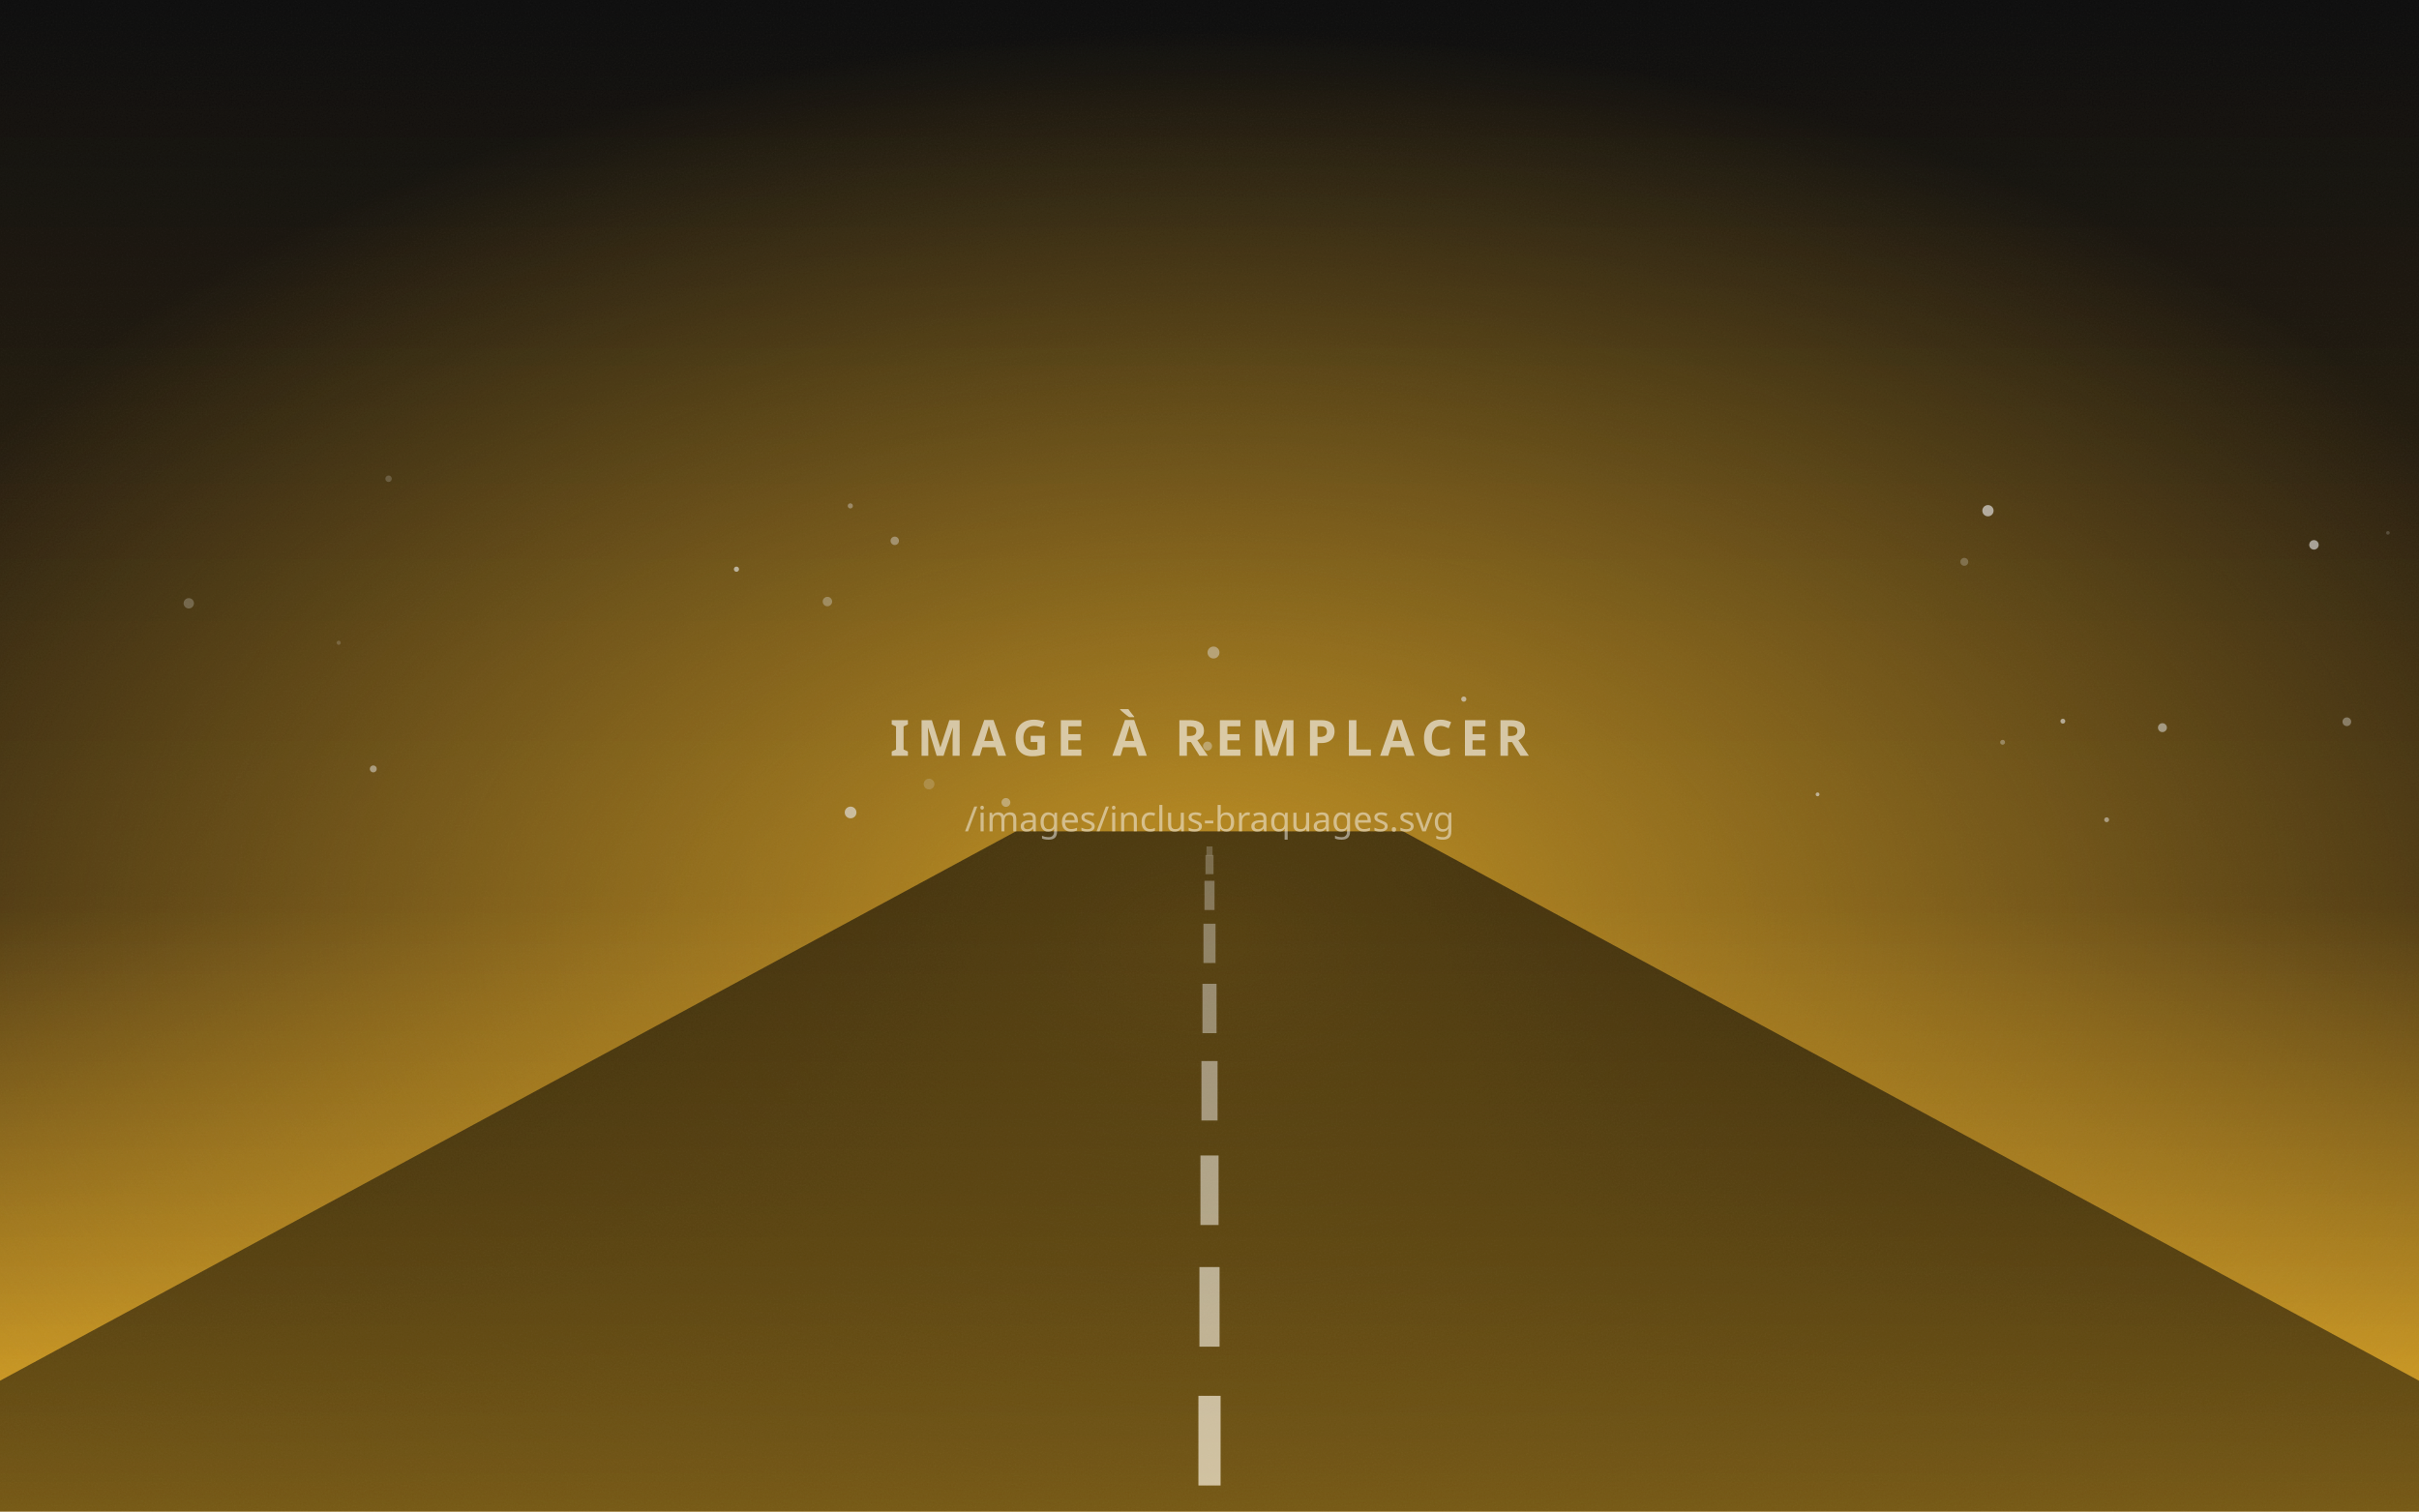
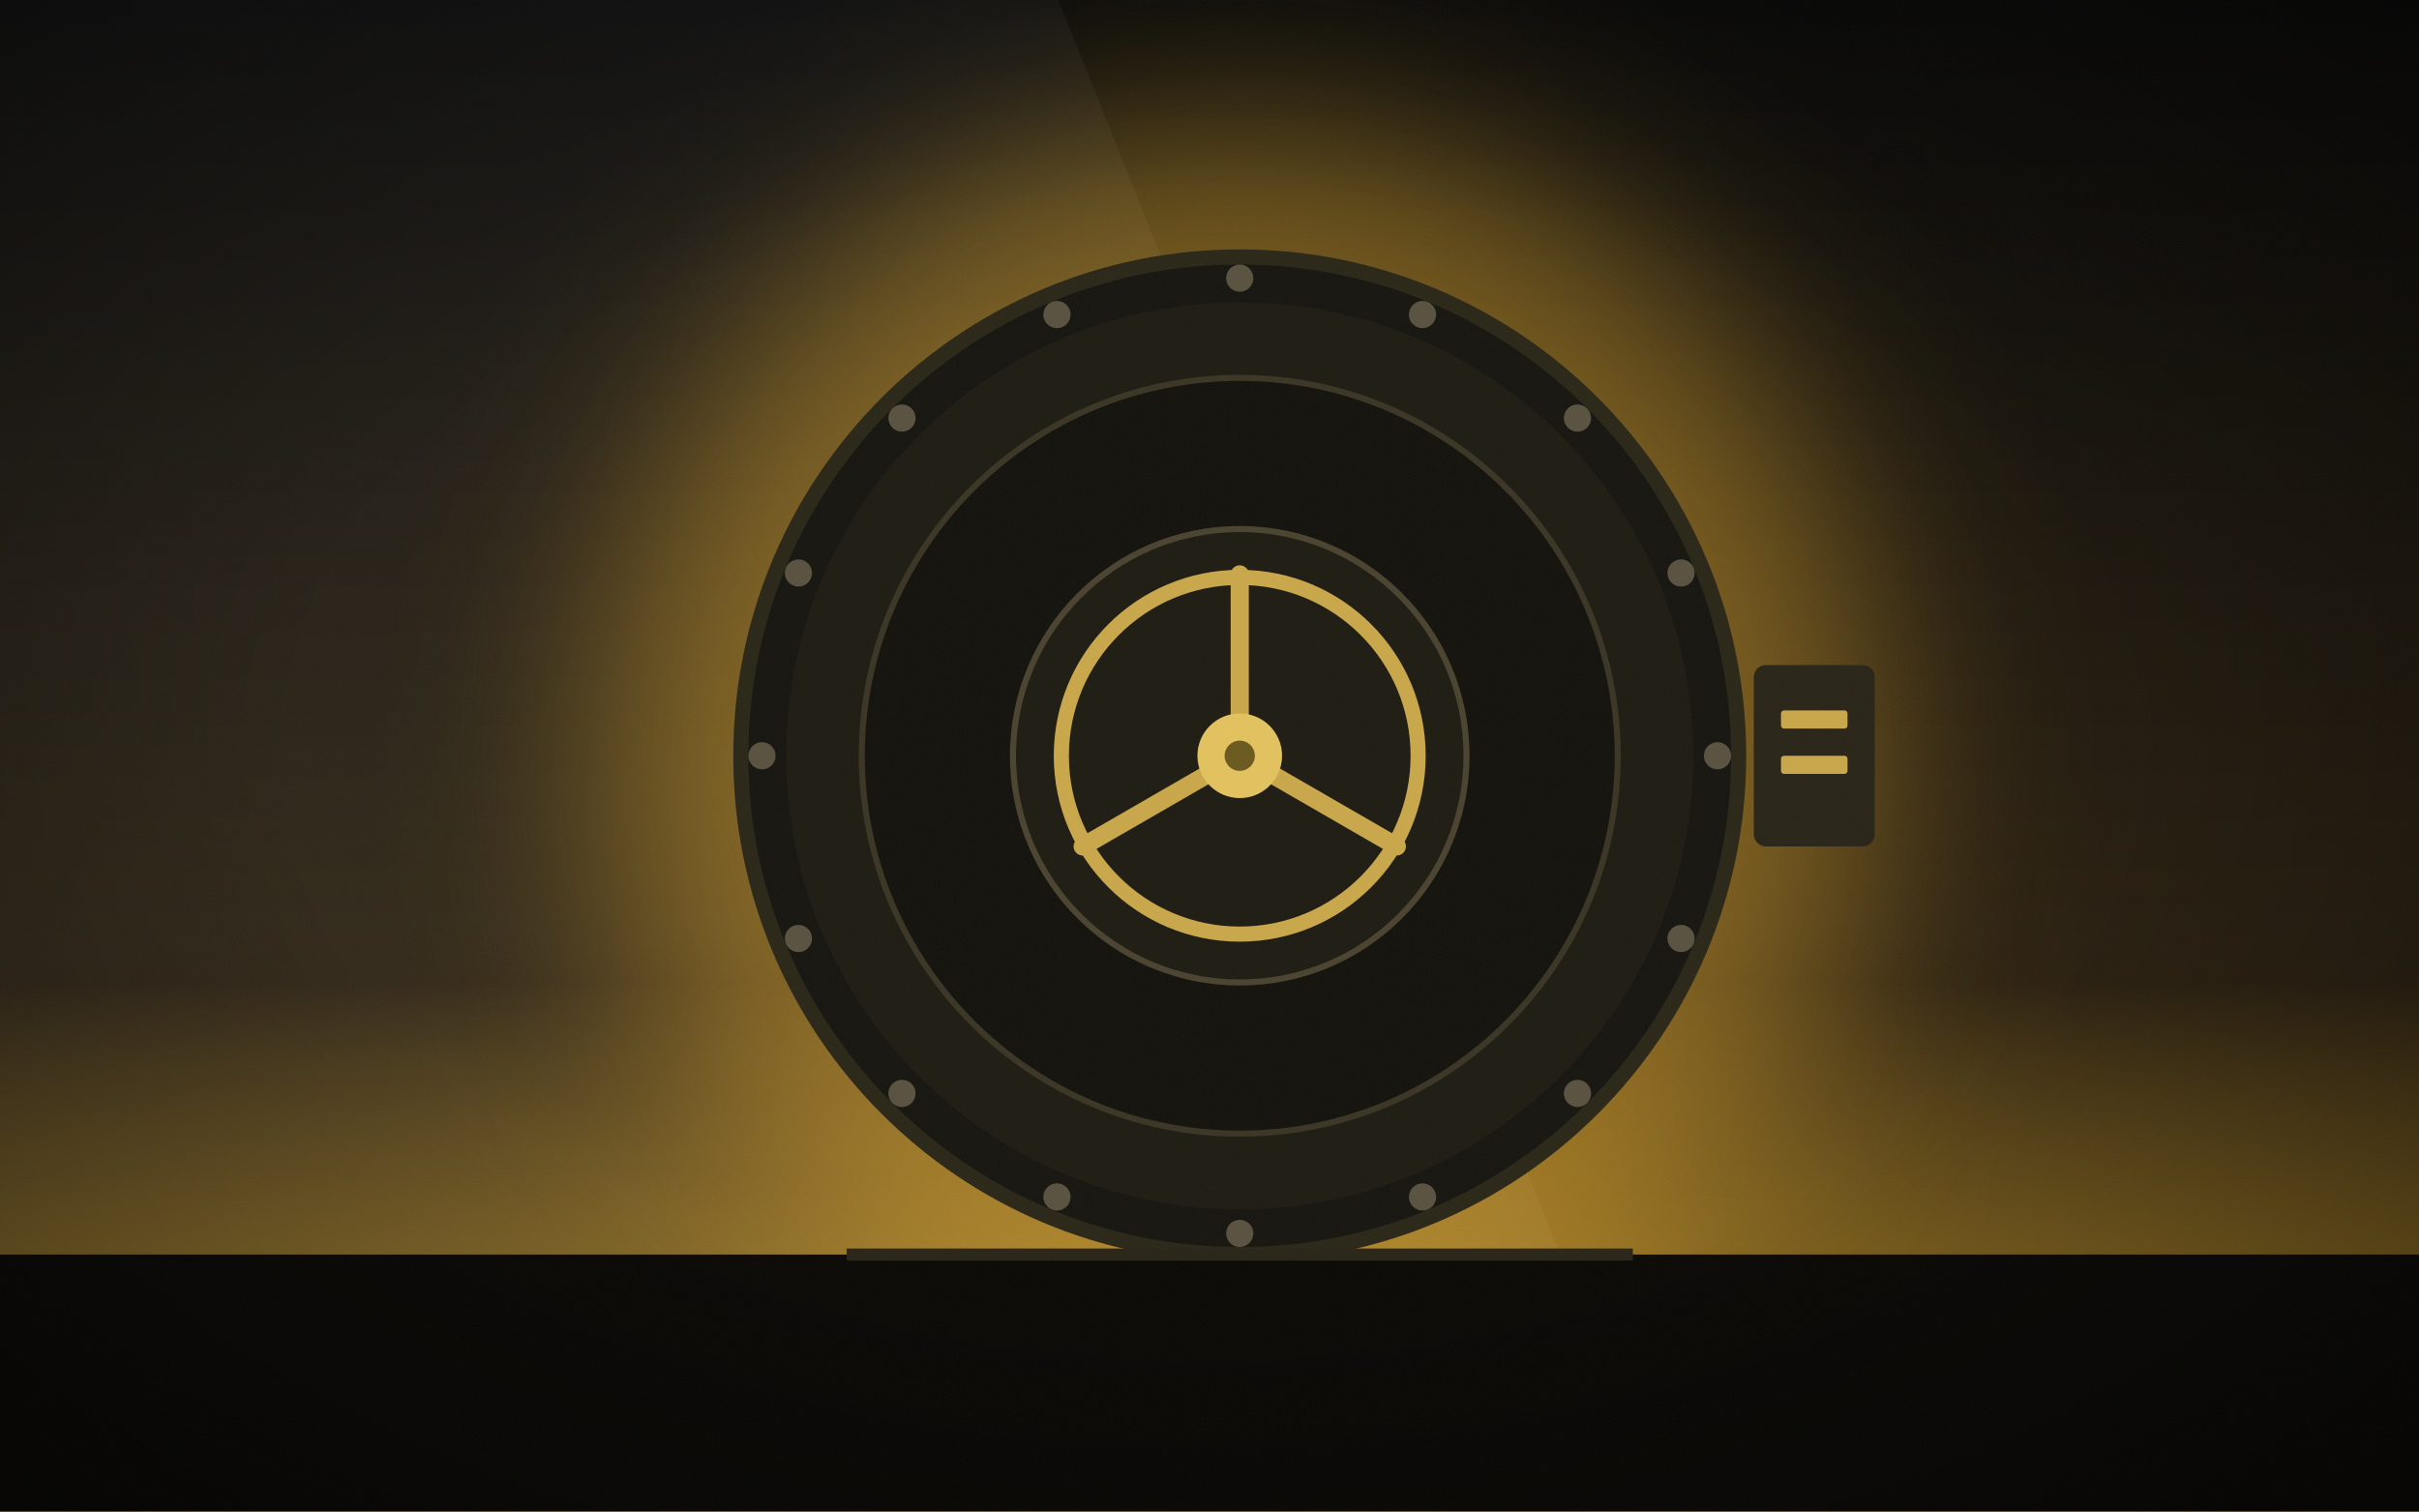
<svg xmlns="http://www.w3.org/2000/svg" width="1600" height="1000" viewBox="0 0 1600 1000">
  <defs>
-     <linearGradient id="g" x1="0" y1="0" x2="0" y2="1">
-       <stop offset="0" stop-color="#0c0c0c" />
-       <stop offset="0.6" stop-color="#3a2a0f" />
-       <stop offset="1" stop-color="#f0b429" />
+     <linearGradient id="bg" x1="0" y1="0" x2="0" y2="1">
+       <stop offset="0" stop-color="#0b0b0a" />
+       <stop offset="0.65" stop-color="#2a2010" />
+       <stop offset="1" stop-color="#c99a2a" />
    </linearGradient>
-     <radialGradient id="glow" cx="0.5" cy="0.62" r="0.6">
-       <stop offset="0" stop-color="#f0b429" stop-opacity="0.9" />
-       <stop offset="1" stop-color="#f0b429" stop-opacity="0" />
+     <radialGradient id="vig" cx="0.5" cy="0.5" r="0.75">
+       <stop offset="0.5" stop-color="#000" stop-opacity="0" />
+       <stop offset="1" stop-color="#000" stop-opacity="0.55" />
    </radialGradient>
-     <filter id="noise">
-       <feTurbulence type="fractalNoise" baseFrequency="0.9" numOctaves="2" stitchTiles="stitch" />
+     <filter id="blurS" x="-50%" y="-50%" width="200%" height="200%">
+       <feGaussianBlur stdDeviation="6" />
+     </filter>
+     <filter id="blurM" x="-80%" y="-80%" width="260%" height="260%">
+       <feGaussianBlur stdDeviation="22" />
+     </filter>
+     <filter id="blurL" x="-100%" y="-100%" width="300%" height="300%">
+       <feGaussianBlur stdDeviation="70" />
+     </filter>
+     <filter id="grain">
+       <feTurbulence type="fractalNoise" baseFrequency="0.85" numOctaves="1" stitchTiles="stitch" />
      <feColorMatrix type="saturate" values="0" />
      <feComponentTransfer>
-         <feFuncA type="linear" slope="0.08" />
+         <feFuncA type="linear" slope="0.07" />
      </feComponentTransfer>
    </filter>
  </defs>
-   <rect width="1600" height="1000" fill="url(#g)" />
-   <rect width="1600" height="1000" fill="url(#glow)" />
-   <polygon points="672,550 928,550 1760,1000 -160,1000" fill="#000" opacity="0.6" />
-   <rect x="798" y="560" width="4" height="6" fill="#fff" opacity="0.25" />
-   <rect x="797.333" y="565.679" width="5.333" height="12.667" fill="#fff" opacity="0.306" />
-   <rect x="796.667" y="582.716" width="6.667" height="19.333" fill="#fff" opacity="0.361" />
-   <rect x="796" y="611.111" width="8" height="26" fill="#fff" opacity="0.417" />
-   <rect x="795.333" y="650.864" width="9.333" height="32.667" fill="#fff" opacity="0.472" />
-   <rect x="794.667" y="701.975" width="10.667" height="39.333" fill="#fff" opacity="0.528" />
-   <rect x="794" y="764.444" width="12" height="46" fill="#fff" opacity="0.583" />
-   <rect x="793.333" y="838.272" width="13.333" height="52.667" fill="#fff" opacity="0.639" />
-   <rect x="792.667" y="923.457" width="14.667" height="59.333" fill="#fff" opacity="0.694" />
-   <circle cx="224.026" cy="425.261" r="1.366" fill="#fff" opacity="0.213" />
-   <circle cx="665.347" cy="530.882" r="2.922" fill="#fff" opacity="0.448" />
-   <circle cx="1364.44" cy="477.122" r="1.613" fill="#fff" opacity="0.643" />
-   <circle cx="246.905" cy="508.703" r="2.305" fill="#fff" opacity="0.526" />
-   <circle cx="124.874" cy="399.138" r="3.427" fill="#fff" opacity="0.281" />
-   <circle cx="968.199" cy="462.525" r="1.718" fill="#fff" opacity="0.641" />
-   <circle cx="1202.206" cy="525.545" r="1.265" fill="#fff" opacity="0.644" />
-   <circle cx="257.014" cy="316.706" r="2.131" fill="#fff" opacity="0.221" />
-   <circle cx="1393.411" cy="542.338" r="1.617" fill="#fff" opacity="0.535" />
-   <circle cx="1430.297" cy="481.402" r="2.956" fill="#fff" opacity="0.544" />
-   <circle cx="798.688" cy="493.62" r="2.992" fill="#fff" opacity="0.416" />
-   <circle cx="547.28" cy="397.972" r="3.128" fill="#fff" opacity="0.357" />
-   <circle cx="1324.583" cy="491.078" r="1.601" fill="#fff" opacity="0.377" />
-   <circle cx="562.605" cy="537.514" r="3.877" fill="#fff" opacity="0.68" />
-   <circle cx="487.114" cy="376.575" r="1.715" fill="#fff" opacity="0.676" />
-   <circle cx="1579.448" cy="352.527" r="1.189" fill="#fff" opacity="0.205" />
-   <circle cx="1314.898" cy="337.877" r="3.726" fill="#fff" opacity="0.685" />
-   <circle cx="802.646" cy="431.693" r="3.949" fill="#fff" opacity="0.469" />
-   <circle cx="1552.273" cy="477.499" r="2.879" fill="#fff" opacity="0.41" />
-   <circle cx="591.822" cy="357.789" r="2.78" fill="#fff" opacity="0.43" />
-   <circle cx="562.427" cy="334.677" r="1.708" fill="#fff" opacity="0.401" />
-   <circle cx="614.508" cy="518.723" r="3.558" fill="#fff" opacity="0.216" />
-   <circle cx="1530.519" cy="360.467" r="3.144" fill="#fff" opacity="0.659" />
-   <circle cx="1299.271" cy="371.693" r="2.627" fill="#fff" opacity="0.273" />
-   <rect width="1600" height="1000" filter="url(#noise)" opacity="0.6" />
-   <rect width="1600" height="1000" fill="url(#g)" opacity="0.15" />
-   <g font-family="ui-sans-serif, system-ui, sans-serif" font-weight="700" fill="#fff" opacity="0.6">
-     <text x="800" y="500" text-anchor="middle" font-size="33" letter-spacing="5">IMAGE À REMPLACER</text>
-     <text x="800" y="550" text-anchor="middle" font-size="23" font-weight="500" opacity="0.8">/images/inclus-braquages.svg</text>
-   </g>
+   <rect width="1600" height="1000" fill="url(#bg)" />
+   <polygon points="0,0 700,0 1100,1000 0,1000" fill="#fff" opacity="0.05" />
+   <circle cx="820" cy="500" r="420" fill="#f2b632" opacity="0.45" filter="url(#blurL)" />
+   <circle cx="820" cy="500" r="330" fill="#17150f" stroke="#2b2718" stroke-width="10" />
+   <circle cx="820" cy="500" r="300" fill="#1f1c13" />
+   <circle cx="1136" cy="500" r="9" fill="#5a5240" />
+   <circle cx="1111.9" cy="620.9" r="9" fill="#5a5240" />
+   <circle cx="1043.4" cy="723.4" r="9" fill="#5a5240" />
+   <circle cx="940.9" cy="791.9" r="9" fill="#5a5240" />
+   <circle cx="820" cy="816" r="9" fill="#5a5240" />
+   <circle cx="699.1" cy="791.9" r="9" fill="#5a5240" />
+   <circle cx="596.6" cy="723.4" r="9" fill="#5a5240" />
+   <circle cx="528.1" cy="620.9" r="9" fill="#5a5240" />
+   <circle cx="504" cy="500" r="9" fill="#5a5240" />
+   <circle cx="528.1" cy="379.1" r="9" fill="#5a5240" />
+   <circle cx="596.6" cy="276.6" r="9" fill="#5a5240" />
+   <circle cx="699.1" cy="208.1" r="9" fill="#5a5240" />
+   <circle cx="820" cy="184" r="9" fill="#5a5240" />
+   <circle cx="940.9" cy="208.1" r="9" fill="#5a5240" />
+   <circle cx="1043.4" cy="276.6" r="9" fill="#5a5240" />
+   <circle cx="1111.9" cy="379.1" r="9" fill="#5a5240" />
+   <circle cx="820" cy="500" r="250" fill="#14120c" stroke="#3a3524" stroke-width="4" />
+   <circle cx="820" cy="500" r="150" fill="#1f1c13" stroke="#4a4330" stroke-width="4" />
+   <circle cx="820" cy="500" r="118" fill="none" stroke="#c9a74a" stroke-width="10" />
+   <path d="M820,500 L820,380" fill="none" stroke="#c9a74a" stroke-width="12" stroke-linecap="round" stroke-linejoin="round" />
+   <path d="M820,500 L923.9,560" fill="none" stroke="#c9a74a" stroke-width="12" stroke-linecap="round" stroke-linejoin="round" />
+   <path d="M820,500 L716.1,560" fill="none" stroke="#c9a74a" stroke-width="12" stroke-linecap="round" stroke-linejoin="round" />
+   <circle cx="820" cy="500" r="28" fill="#e2c25e" />
+   <circle cx="820" cy="500" r="10" fill="#6b5a1f" />
+   <rect x="1160" y="440" width="80" height="120" fill="#2a2518" rx="8" />
+   <rect x="1178" y="470" width="44" height="12" fill="#c9a74a" rx="2" />
+   <rect x="1178" y="500" width="44" height="12" fill="#c9a74a" rx="2" />
+   <rect x="0" y="830" width="1600" height="170" fill="#0a0906" />
+   <rect x="560" y="826" width="520" height="8" fill="#2a2518" />
+   <rect width="1600" height="1000" filter="url(#grain)" opacity="0.5" />
+   <rect width="1600" height="1000" fill="url(#vig)" />
</svg>
